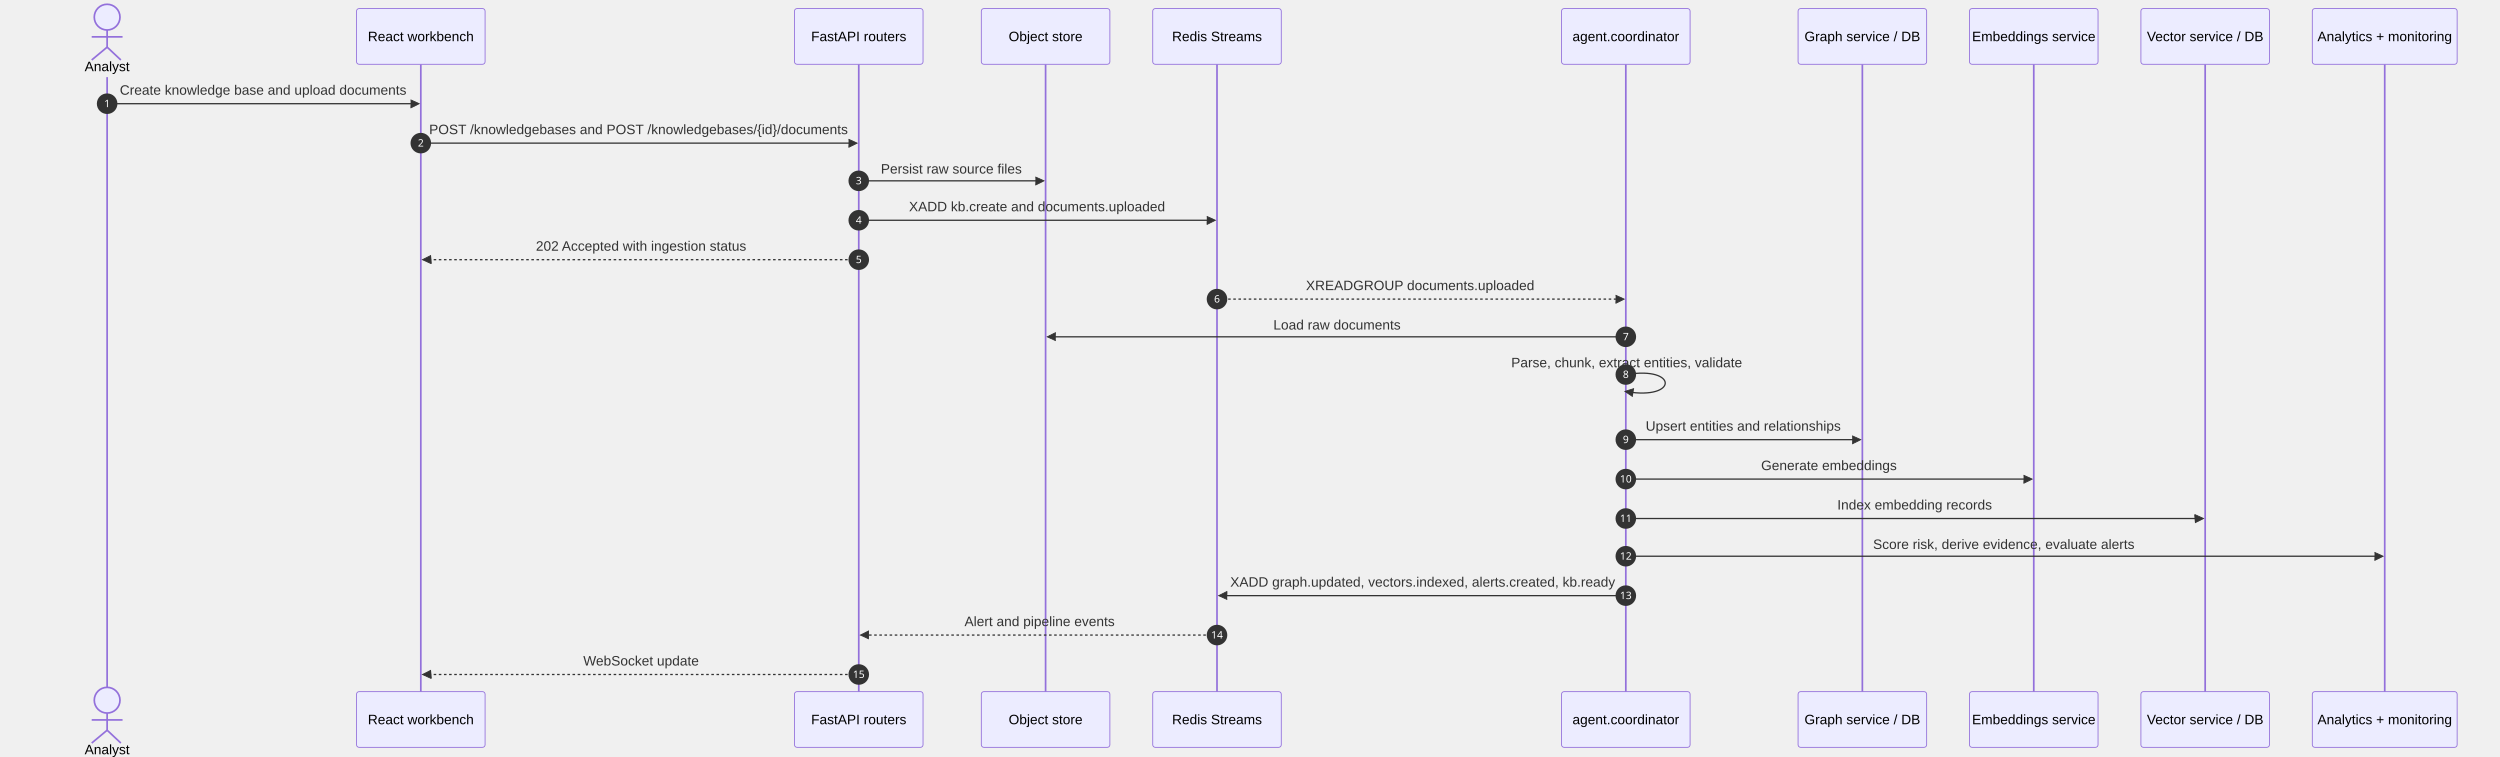
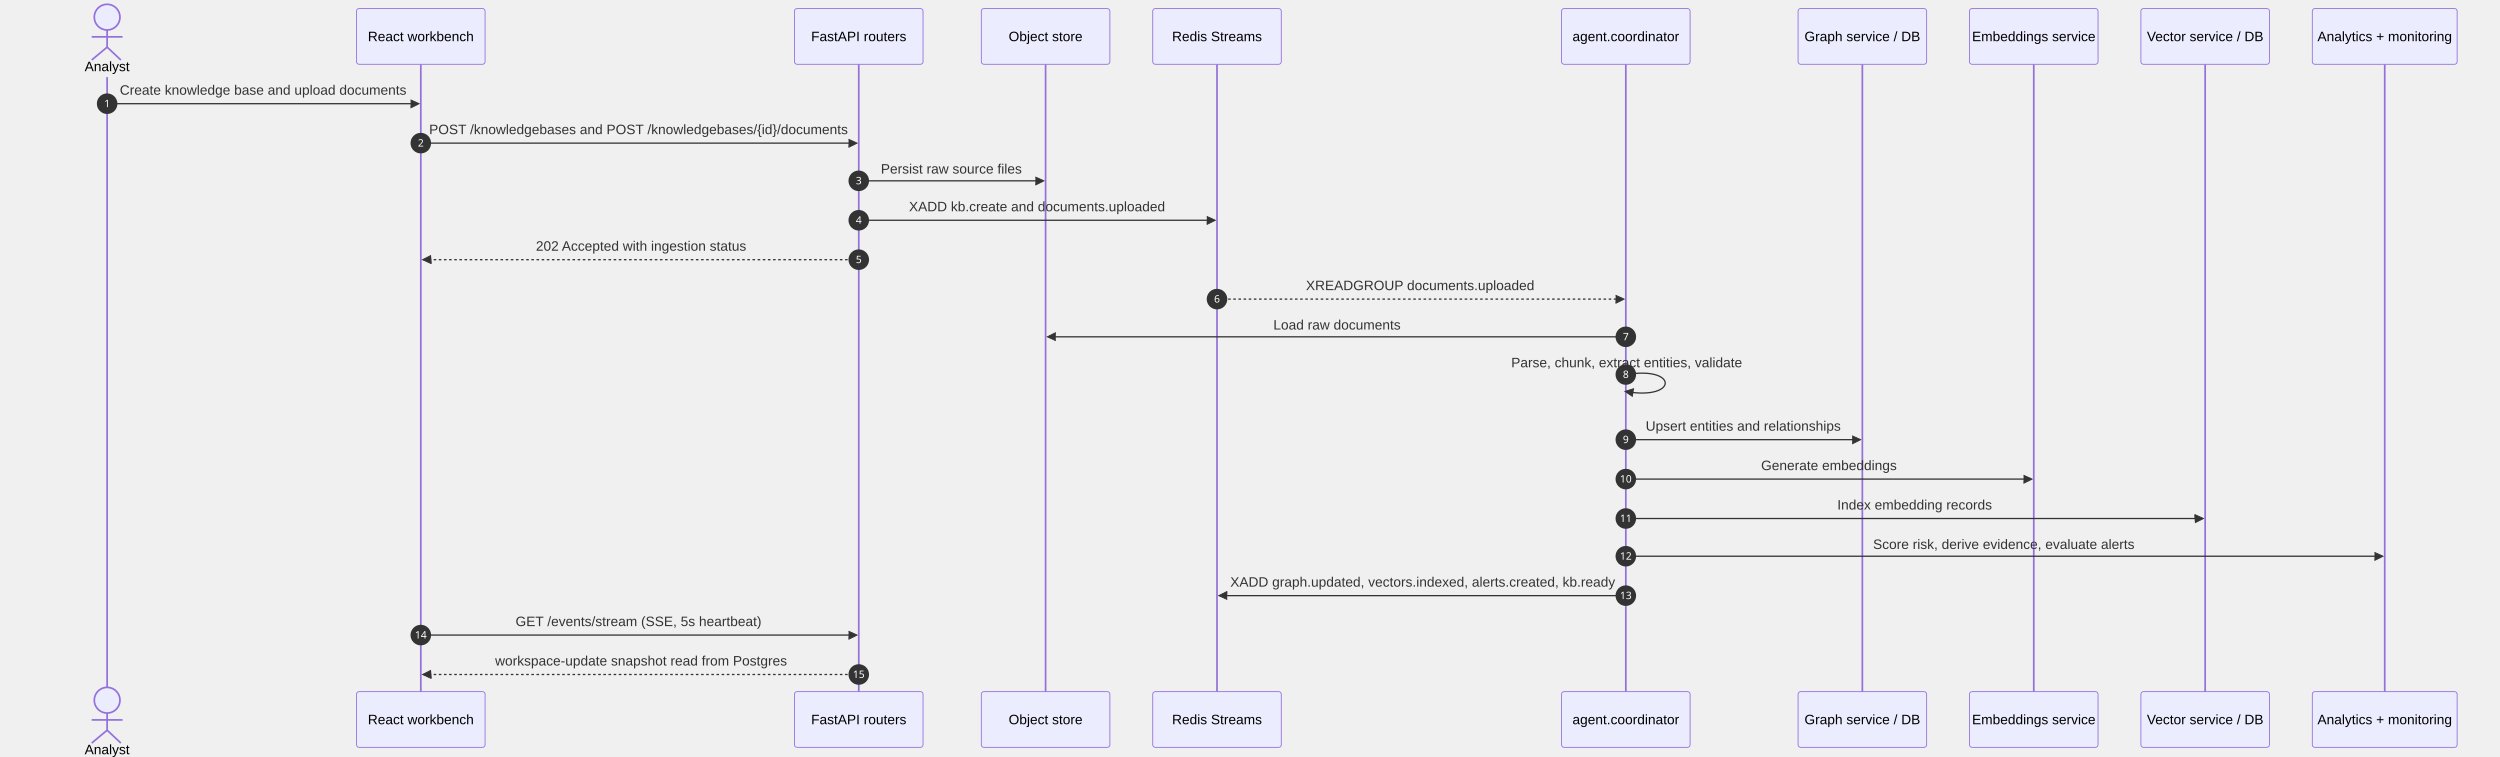
<svg xmlns="http://www.w3.org/2000/svg" id="my-svg" width="100%" style="max-width: 2917px; background-color: white;" viewBox="-50 -10 2917 883" role="graphics-document document" aria-roledescription="sequence">
  <g>
    <rect x="2648" y="797" fill="#eaeaea" stroke="#666" width="169" height="65" name="Analytics" rx="3" ry="3" class="actor actor-bottom" />
    <text x="2732.5" y="829.5" dominant-baseline="central" alignment-baseline="central" class="actor actor-box" style="text-anchor: middle; font-size: 16px; font-weight: 400;">
      <tspan x="2732.5" dy="0">Analytics + monitoring</tspan>
    </text>
  </g>
  <g>
    <rect x="2448" y="797" fill="#eaeaea" stroke="#666" width="150" height="65" name="Vector" rx="3" ry="3" class="actor actor-bottom" />
    <text x="2523" y="829.5" dominant-baseline="central" alignment-baseline="central" class="actor actor-box" style="text-anchor: middle; font-size: 16px; font-weight: 400;">
      <tspan x="2523" dy="0">Vector service / DB</tspan>
    </text>
  </g>
  <g>
    <rect x="2248" y="797" fill="#eaeaea" stroke="#666" width="150" height="65" name="Embed" rx="3" ry="3" class="actor actor-bottom" />
    <text x="2323" y="829.5" dominant-baseline="central" alignment-baseline="central" class="actor actor-box" style="text-anchor: middle; font-size: 16px; font-weight: 400;">
      <tspan x="2323" dy="0">Embeddings service</tspan>
    </text>
  </g>
  <g>
    <rect x="2048" y="797" fill="#eaeaea" stroke="#666" width="150" height="65" name="Graph" rx="3" ry="3" class="actor actor-bottom" />
    <text x="2123" y="829.5" dominant-baseline="central" alignment-baseline="central" class="actor actor-box" style="text-anchor: middle; font-size: 16px; font-weight: 400;">
      <tspan x="2123" dy="0">Graph service / DB</tspan>
    </text>
  </g>
  <g>
    <rect x="1772" y="797" fill="#eaeaea" stroke="#666" width="150" height="65" name="Worker" rx="3" ry="3" class="actor actor-bottom" />
    <text x="1847" y="829.5" dominant-baseline="central" alignment-baseline="central" class="actor actor-box" style="text-anchor: middle; font-size: 16px; font-weight: 400;">
      <tspan x="1847" dy="0">agent.coordinator</tspan>
    </text>
  </g>
  <g>
    <rect x="1295" y="797" fill="#eaeaea" stroke="#666" width="150" height="65" name="Redis" rx="3" ry="3" class="actor actor-bottom" />
    <text x="1370" y="829.5" dominant-baseline="central" alignment-baseline="central" class="actor actor-box" style="text-anchor: middle; font-size: 16px; font-weight: 400;">
      <tspan x="1370" dy="0">Redis Streams</tspan>
    </text>
  </g>
  <g>
    <rect x="1095" y="797" fill="#eaeaea" stroke="#666" width="150" height="65" name="OBJ" rx="3" ry="3" class="actor actor-bottom" />
    <text x="1170" y="829.5" dominant-baseline="central" alignment-baseline="central" class="actor actor-box" style="text-anchor: middle; font-size: 16px; font-weight: 400;">
      <tspan x="1170" dy="0">Object store</tspan>
    </text>
  </g>
  <g>
    <rect x="877" y="797" fill="#eaeaea" stroke="#666" width="150" height="65" name="API" rx="3" ry="3" class="actor actor-bottom" />
    <text x="952" y="829.5" dominant-baseline="central" alignment-baseline="central" class="actor actor-box" style="text-anchor: middle; font-size: 16px; font-weight: 400;">
      <tspan x="952" dy="0">FastAPI routers</tspan>
    </text>
  </g>
  <g>
    <rect x="366" y="797" fill="#eaeaea" stroke="#666" width="150" height="65" name="UI" rx="3" ry="3" class="actor actor-bottom" />
    <text x="441" y="829.5" dominant-baseline="central" alignment-baseline="central" class="actor actor-box" style="text-anchor: middle; font-size: 16px; font-weight: 400;">
      <tspan x="441" dy="0">React workbench</tspan>
    </text>
  </g>
  <g />
  <g>
    <line id="actor9" x1="2732.5" y1="65" x2="2732.5" y2="797" class="actor-line 200" stroke-width="0.5px" stroke="#999" name="Analytics" data-et="life-line" data-id="Analytics" />
    <g id="root-9" data-et="participant" data-type="participant" data-id="Analytics">
      <rect x="2648" y="0" fill="#eaeaea" stroke="#666" width="169" height="65" name="Analytics" rx="3" ry="3" class="actor actor-top" />
      <text x="2732.5" y="32.5" dominant-baseline="central" alignment-baseline="central" class="actor actor-box" style="text-anchor: middle; font-size: 16px; font-weight: 400;">
        <tspan x="2732.5" dy="0">Analytics + monitoring</tspan>
      </text>
    </g>
  </g>
  <g>
    <line id="actor8" x1="2523" y1="65" x2="2523" y2="797" class="actor-line 200" stroke-width="0.5px" stroke="#999" name="Vector" data-et="life-line" data-id="Vector" />
    <g id="root-8" data-et="participant" data-type="participant" data-id="Vector">
      <rect x="2448" y="0" fill="#eaeaea" stroke="#666" width="150" height="65" name="Vector" rx="3" ry="3" class="actor actor-top" />
      <text x="2523" y="32.5" dominant-baseline="central" alignment-baseline="central" class="actor actor-box" style="text-anchor: middle; font-size: 16px; font-weight: 400;">
        <tspan x="2523" dy="0">Vector service / DB</tspan>
      </text>
    </g>
  </g>
  <g>
    <line id="actor7" x1="2323" y1="65" x2="2323" y2="797" class="actor-line 200" stroke-width="0.5px" stroke="#999" name="Embed" data-et="life-line" data-id="Embed" />
    <g id="root-7" data-et="participant" data-type="participant" data-id="Embed">
      <rect x="2248" y="0" fill="#eaeaea" stroke="#666" width="150" height="65" name="Embed" rx="3" ry="3" class="actor actor-top" />
      <text x="2323" y="32.5" dominant-baseline="central" alignment-baseline="central" class="actor actor-box" style="text-anchor: middle; font-size: 16px; font-weight: 400;">
        <tspan x="2323" dy="0">Embeddings service</tspan>
      </text>
    </g>
  </g>
  <g>
    <line id="actor6" x1="2123" y1="65" x2="2123" y2="797" class="actor-line 200" stroke-width="0.5px" stroke="#999" name="Graph" data-et="life-line" data-id="Graph" />
    <g id="root-6" data-et="participant" data-type="participant" data-id="Graph">
      <rect x="2048" y="0" fill="#eaeaea" stroke="#666" width="150" height="65" name="Graph" rx="3" ry="3" class="actor actor-top" />
      <text x="2123" y="32.5" dominant-baseline="central" alignment-baseline="central" class="actor actor-box" style="text-anchor: middle; font-size: 16px; font-weight: 400;">
        <tspan x="2123" dy="0">Graph service / DB</tspan>
      </text>
    </g>
  </g>
  <g>
    <line id="actor5" x1="1847" y1="65" x2="1847" y2="797" class="actor-line 200" stroke-width="0.5px" stroke="#999" name="Worker" data-et="life-line" data-id="Worker" />
    <g id="root-5" data-et="participant" data-type="participant" data-id="Worker">
      <rect x="1772" y="0" fill="#eaeaea" stroke="#666" width="150" height="65" name="Worker" rx="3" ry="3" class="actor actor-top" />
      <text x="1847" y="32.5" dominant-baseline="central" alignment-baseline="central" class="actor actor-box" style="text-anchor: middle; font-size: 16px; font-weight: 400;">
        <tspan x="1847" dy="0">agent.coordinator</tspan>
      </text>
    </g>
  </g>
  <g>
    <line id="actor4" x1="1370" y1="65" x2="1370" y2="797" class="actor-line 200" stroke-width="0.5px" stroke="#999" name="Redis" data-et="life-line" data-id="Redis" />
    <g id="root-4" data-et="participant" data-type="participant" data-id="Redis">
      <rect x="1295" y="0" fill="#eaeaea" stroke="#666" width="150" height="65" name="Redis" rx="3" ry="3" class="actor actor-top" />
      <text x="1370" y="32.5" dominant-baseline="central" alignment-baseline="central" class="actor actor-box" style="text-anchor: middle; font-size: 16px; font-weight: 400;">
        <tspan x="1370" dy="0">Redis Streams</tspan>
      </text>
    </g>
  </g>
  <g>
    <line id="actor3" x1="1170" y1="65" x2="1170" y2="797" class="actor-line 200" stroke-width="0.5px" stroke="#999" name="OBJ" data-et="life-line" data-id="OBJ" />
    <g id="root-3" data-et="participant" data-type="participant" data-id="OBJ">
      <rect x="1095" y="0" fill="#eaeaea" stroke="#666" width="150" height="65" name="OBJ" rx="3" ry="3" class="actor actor-top" />
      <text x="1170" y="32.5" dominant-baseline="central" alignment-baseline="central" class="actor actor-box" style="text-anchor: middle; font-size: 16px; font-weight: 400;">
        <tspan x="1170" dy="0">Object store</tspan>
      </text>
    </g>
  </g>
  <g>
    <line id="actor2" x1="952" y1="65" x2="952" y2="797" class="actor-line 200" stroke-width="0.5px" stroke="#999" name="API" data-et="life-line" data-id="API" />
    <g id="root-2" data-et="participant" data-type="participant" data-id="API">
      <rect x="877" y="0" fill="#eaeaea" stroke="#666" width="150" height="65" name="API" rx="3" ry="3" class="actor actor-top" />
      <text x="952" y="32.5" dominant-baseline="central" alignment-baseline="central" class="actor actor-box" style="text-anchor: middle; font-size: 16px; font-weight: 400;">
        <tspan x="952" dy="0">FastAPI routers</tspan>
      </text>
    </g>
  </g>
  <g>
    <line id="actor1" x1="441" y1="65" x2="441" y2="797" class="actor-line 200" stroke-width="0.5px" stroke="#999" name="UI" data-et="life-line" data-id="UI" />
    <g id="root-1" data-et="participant" data-type="participant" data-id="UI">
      <rect x="366" y="0" fill="#eaeaea" stroke="#666" width="150" height="65" name="UI" rx="3" ry="3" class="actor actor-top" />
      <text x="441" y="32.5" dominant-baseline="central" alignment-baseline="central" class="actor actor-box" style="text-anchor: middle; font-size: 16px; font-weight: 400;">
        <tspan x="441" dy="0">React workbench</tspan>
      </text>
    </g>
  </g>
  <g>
    <line id="actor0" x1="75" y1="80" x2="75" y2="797" class="actor-line 200" stroke-width="0.5px" stroke="#999" name="Analyst" data-et="life-line" data-id="Analyst" />
  </g>
  <style>#my-svg{font-family:"trebuchet ms",verdana,arial,sans-serif;font-size:16px;fill:#333;}@keyframes edge-animation-frame{from{stroke-dashoffset:0;}}@keyframes dash{to{stroke-dashoffset:0;}}#my-svg .edge-animation-slow{stroke-dasharray:9,5!important;stroke-dashoffset:900;animation:dash 50s linear infinite;stroke-linecap:round;}#my-svg .edge-animation-fast{stroke-dasharray:9,5!important;stroke-dashoffset:900;animation:dash 20s linear infinite;stroke-linecap:round;}#my-svg .error-icon{fill:#552222;}#my-svg .error-text{fill:#552222;stroke:#552222;}#my-svg .edge-thickness-normal{stroke-width:1px;}#my-svg .edge-thickness-thick{stroke-width:3.5px;}#my-svg .edge-pattern-solid{stroke-dasharray:0;}#my-svg .edge-thickness-invisible{stroke-width:0;fill:none;}#my-svg .edge-pattern-dashed{stroke-dasharray:3;}#my-svg .edge-pattern-dotted{stroke-dasharray:2;}#my-svg .marker{fill:#333333;stroke:#333333;}#my-svg .marker.cross{stroke:#333333;}#my-svg svg{font-family:"trebuchet ms",verdana,arial,sans-serif;font-size:16px;}#my-svg p{margin:0;}#my-svg .actor{stroke:#9370DB;fill:#ECECFF;stroke-width:1;}#my-svg rect.actor.outer-path[data-look="neo"]{filter:drop-shadow(1px 2px 2px rgba(185, 185, 185, 1));}#my-svg rect.note[data-look="neo"]{stroke:#aaaa33;fill:#fff5ad;filter:drop-shadow(1px 2px 2px rgba(185, 185, 185, 1));}#my-svg text.actor&gt;tspan{fill:black;stroke:none;}#my-svg .actor-line{stroke:#9370DB;}#my-svg .innerArc{stroke-width:1.5;stroke-dasharray:none;}#my-svg .messageLine0{stroke-width:1.5;stroke-dasharray:none;stroke:#333;}#my-svg .messageLine1{stroke-width:1.5;stroke-dasharray:2,2;stroke:#333;}#my-svg [id$="-arrowhead"] path{fill:#333;stroke:#333;}#my-svg .sequenceNumber{fill:white;}#my-svg [id$="-sequencenumber"]{fill:#333;}#my-svg [id$="-crosshead"] path{fill:#333;stroke:#333;}#my-svg .messageText{fill:#333;stroke:none;}#my-svg .labelBox{stroke:#9370DB;fill:#ECECFF;filter:none;}#my-svg .labelText,#my-svg .labelText&gt;tspan{fill:black;stroke:none;}#my-svg .loopText,#my-svg .loopText&gt;tspan{fill:black;stroke:none;}#my-svg .sectionTitle,#my-svg .sectionTitle&gt;tspan{fill:black;stroke:none;}#my-svg .loopLine{stroke-width:2px;stroke-dasharray:2,2;stroke:#9370DB;fill:#9370DB;}#my-svg .note{stroke:#aaaa33;fill:#fff5ad;}#my-svg .noteText,#my-svg .noteText&gt;tspan{fill:black;stroke:none;font-weight:normal;}#my-svg .activation0{fill:#f4f4f4;stroke:#666;}#my-svg .activation1{fill:#f4f4f4;stroke:#666;}#my-svg .activation2{fill:#f4f4f4;stroke:#666;}#my-svg .actorPopupMenu{position:absolute;}#my-svg .actorPopupMenuPanel{position:absolute;fill:#ECECFF;box-shadow:0px 8px 16px 0px rgba(0,0,0,0.2);filter:drop-shadow(3px 5px 2px rgb(0 0 0 / 0.4));}#my-svg .actor-man circle,#my-svg line{fill:#ECECFF;stroke-width:2px;}#my-svg g rect.rect{filter:drop-shadow(1px 2px 2px rgba(185, 185, 185, 1));stroke:#9370DB;}#my-svg .node .neo-node{stroke:#9370DB;}#my-svg [data-look="neo"].node rect,#my-svg [data-look="neo"].cluster rect,#my-svg [data-look="neo"].node polygon{stroke:#9370DB;filter:drop-shadow(1px 2px 2px rgba(185, 185, 185, 1));}#my-svg [data-look="neo"].swimlane.cluster rect{filter:none;}#my-svg [data-look="neo"].node path{stroke:#9370DB;stroke-width:1px;}#my-svg [data-look="neo"].node .outer-path{filter:drop-shadow(1px 2px 2px rgba(185, 185, 185, 1));}#my-svg [data-look="neo"].node .neo-line path{stroke:#9370DB;filter:none;}#my-svg [data-look="neo"].node circle{stroke:#9370DB;filter:drop-shadow(1px 2px 2px rgba(185, 185, 185, 1));}#my-svg [data-look="neo"].node circle .state-start{fill:#000000;}#my-svg [data-look="neo"].icon-shape .icon{fill:#9370DB;filter:drop-shadow(1px 2px 2px rgba(185, 185, 185, 1));}#my-svg [data-look="neo"].icon-shape .icon-neo path{stroke:#9370DB;filter:drop-shadow(1px 2px 2px rgba(185, 185, 185, 1));}#my-svg :root{--mermaid-font-family:"trebuchet ms",verdana,arial,sans-serif;}</style>
  <g />
  <defs>
    <symbol id="my-svg-computer" width="24" height="24">
      <path transform="scale(.5)" d="M2 2v13h20v-13h-20zm18 11h-16v-9h16v9zm-10.228 6l.466-1h3.524l.467 1h-4.457zm14.228 3h-24l2-6h2.104l-1.33 4h18.45l-1.297-4h2.073l2 6zm-5-10h-14v-7h14v7z" />
    </symbol>
  </defs>
  <defs>
    <symbol id="my-svg-database" fill-rule="evenodd" clip-rule="evenodd">
      <path transform="scale(.5)" d="M12.258.001l.256.004.255.005.253.008.251.01.249.012.247.015.246.016.242.019.241.02.239.023.236.024.233.027.231.028.229.031.225.032.223.034.22.036.217.038.214.04.211.041.208.043.205.045.201.046.198.048.194.05.191.051.187.053.183.054.18.056.175.057.172.059.168.06.163.061.16.063.155.064.15.066.074.033.073.033.071.034.07.034.069.035.068.035.067.035.066.035.064.036.064.036.062.036.06.036.06.037.058.037.058.037.055.038.055.038.053.038.052.038.051.039.05.039.048.039.047.039.045.04.044.04.043.04.041.04.04.041.039.041.037.041.036.041.034.041.033.042.032.042.03.042.029.042.027.042.026.043.024.043.023.043.021.043.02.043.018.044.017.043.015.044.013.044.012.044.011.045.009.044.007.045.006.045.004.045.002.045.001.045v17l-.001.045-.002.045-.004.045-.006.045-.007.045-.009.044-.011.045-.012.044-.013.044-.015.044-.017.043-.018.044-.02.043-.021.043-.023.043-.024.043-.026.043-.027.042-.029.042-.03.042-.032.042-.033.042-.034.041-.036.041-.037.041-.039.041-.04.041-.041.04-.043.04-.044.04-.045.04-.047.039-.048.039-.05.039-.051.039-.052.038-.053.038-.055.038-.055.038-.058.037-.058.037-.06.037-.06.036-.062.036-.064.036-.064.036-.066.035-.067.035-.068.035-.069.035-.07.034-.071.034-.073.033-.074.033-.15.066-.155.064-.16.063-.163.061-.168.06-.172.059-.175.057-.18.056-.183.054-.187.053-.191.051-.194.05-.198.048-.201.046-.205.045-.208.043-.211.041-.214.04-.217.038-.22.036-.223.034-.225.032-.229.031-.231.028-.233.027-.236.024-.239.023-.241.02-.242.019-.246.016-.247.015-.249.012-.251.01-.253.008-.255.005-.256.004-.258.001-.258-.001-.256-.004-.255-.005-.253-.008-.251-.01-.249-.012-.247-.015-.245-.016-.243-.019-.241-.02-.238-.023-.236-.024-.234-.027-.231-.028-.228-.031-.226-.032-.223-.034-.22-.036-.217-.038-.214-.04-.211-.041-.208-.043-.204-.045-.201-.046-.198-.048-.195-.05-.19-.051-.187-.053-.184-.054-.179-.056-.176-.057-.172-.059-.167-.06-.164-.061-.159-.063-.155-.064-.151-.066-.074-.033-.072-.033-.072-.034-.07-.034-.069-.035-.068-.035-.067-.035-.066-.035-.064-.036-.063-.036-.062-.036-.061-.036-.06-.037-.058-.037-.057-.037-.056-.038-.055-.038-.053-.038-.052-.038-.051-.039-.049-.039-.049-.039-.046-.039-.046-.04-.044-.04-.043-.04-.041-.04-.04-.041-.039-.041-.037-.041-.036-.041-.034-.041-.033-.042-.032-.042-.03-.042-.029-.042-.027-.042-.026-.043-.024-.043-.023-.043-.021-.043-.02-.043-.018-.044-.017-.043-.015-.044-.013-.044-.012-.044-.011-.045-.009-.044-.007-.045-.006-.045-.004-.045-.002-.045-.001-.045v-17l.001-.045.002-.045.004-.045.006-.045.007-.045.009-.044.011-.045.012-.044.013-.044.015-.044.017-.043.018-.044.02-.043.021-.043.023-.043.024-.043.026-.043.027-.042.029-.042.03-.042.032-.042.033-.042.034-.041.036-.041.037-.041.039-.041.04-.041.041-.04.043-.04.044-.04.046-.04.046-.039.049-.039.049-.039.051-.039.052-.038.053-.038.055-.038.056-.038.057-.037.058-.037.06-.037.061-.036.062-.036.063-.036.064-.036.066-.035.067-.035.068-.035.069-.035.07-.034.072-.034.072-.033.074-.033.151-.066.155-.064.159-.063.164-.061.167-.06.172-.059.176-.057.179-.056.184-.054.187-.053.19-.051.195-.05.198-.048.201-.046.204-.045.208-.043.211-.041.214-.04.217-.038.22-.036.223-.034.226-.032.228-.031.231-.028.234-.027.236-.024.238-.023.241-.02.243-.019.245-.016.247-.015.249-.012.251-.01.253-.008.255-.005.256-.004.258-.001.258.001zm-9.258 20.499v.01l.001.021.003.021.004.022.005.021.006.022.007.022.009.023.01.022.011.023.012.023.013.023.015.023.016.024.017.023.018.024.019.024.021.024.022.025.023.024.024.025.052.049.056.05.061.051.066.051.07.051.075.051.079.052.084.052.088.052.092.052.097.052.102.051.105.052.11.052.114.051.119.051.123.051.127.05.131.05.135.05.139.048.144.049.147.047.152.047.155.047.16.045.163.045.167.043.171.043.176.041.178.041.183.039.187.039.19.037.194.035.197.035.202.033.204.031.209.03.212.029.216.027.219.025.222.024.226.021.23.02.233.018.236.016.24.015.243.012.246.01.249.008.253.005.256.004.259.001.26-.001.257-.004.254-.005.25-.008.247-.011.244-.012.241-.014.237-.016.233-.018.231-.021.226-.021.224-.024.22-.026.216-.027.212-.028.21-.031.205-.031.202-.034.198-.034.194-.036.191-.037.187-.039.183-.04.179-.04.175-.042.172-.043.168-.044.163-.045.16-.046.155-.046.152-.047.148-.048.143-.049.139-.049.136-.05.131-.05.126-.05.123-.051.118-.052.114-.051.11-.052.106-.052.101-.052.096-.052.092-.052.088-.053.083-.051.079-.052.074-.052.07-.051.065-.051.06-.051.056-.05.051-.05.023-.024.023-.025.021-.024.02-.024.019-.024.018-.024.017-.024.015-.023.014-.024.013-.023.012-.023.01-.023.01-.022.008-.022.006-.022.006-.022.004-.022.004-.021.001-.021.001-.021v-4.127l-.077.055-.08.053-.083.054-.085.053-.087.052-.09.052-.093.051-.095.05-.097.05-.1.049-.102.049-.105.048-.106.047-.109.047-.111.046-.114.045-.115.045-.118.044-.12.043-.122.042-.124.042-.126.041-.128.04-.13.04-.132.038-.134.038-.135.037-.138.037-.139.035-.142.035-.143.034-.144.033-.147.032-.148.031-.15.03-.151.03-.153.029-.154.027-.156.027-.158.026-.159.025-.161.024-.162.023-.163.022-.165.021-.166.02-.167.019-.169.018-.169.017-.171.016-.173.015-.173.014-.175.013-.175.012-.177.011-.178.01-.179.008-.179.008-.181.006-.182.005-.182.004-.184.003-.184.002h-.37l-.184-.002-.184-.003-.182-.004-.182-.005-.181-.006-.179-.008-.179-.008-.178-.01-.176-.011-.176-.012-.175-.013-.173-.014-.172-.015-.171-.016-.17-.017-.169-.018-.167-.019-.166-.02-.165-.021-.163-.022-.162-.023-.161-.024-.159-.025-.157-.026-.156-.027-.155-.027-.153-.029-.151-.03-.15-.03-.148-.031-.146-.032-.145-.033-.143-.034-.141-.035-.14-.035-.137-.037-.136-.037-.134-.038-.132-.038-.13-.04-.128-.04-.126-.041-.124-.042-.122-.042-.12-.044-.117-.043-.116-.045-.113-.045-.112-.046-.109-.047-.106-.047-.105-.048-.102-.049-.1-.049-.097-.05-.095-.05-.093-.052-.09-.051-.087-.052-.085-.053-.083-.054-.08-.054-.077-.054v4.127zm0-5.654v.011l.001.021.003.021.004.021.005.022.006.022.007.022.009.022.01.022.011.023.012.023.013.023.015.024.016.023.017.024.018.024.019.024.021.024.022.024.023.025.024.024.052.05.056.05.061.05.066.051.07.051.075.052.079.051.084.052.088.052.092.052.097.052.102.052.105.052.11.051.114.051.119.052.123.05.127.051.131.05.135.049.139.049.144.048.147.048.152.047.155.046.16.045.163.045.167.044.171.042.176.042.178.04.183.04.187.038.19.037.194.036.197.034.202.033.204.032.209.03.212.028.216.027.219.025.222.024.226.022.23.02.233.018.236.016.24.014.243.012.246.01.249.008.253.006.256.003.259.001.26-.001.257-.003.254-.006.25-.008.247-.01.244-.012.241-.015.237-.016.233-.018.231-.02.226-.022.224-.024.22-.025.216-.027.212-.029.21-.03.205-.032.202-.033.198-.035.194-.036.191-.037.187-.039.183-.039.179-.041.175-.042.172-.043.168-.044.163-.045.16-.045.155-.047.152-.047.148-.048.143-.048.139-.05.136-.049.131-.05.126-.051.123-.051.118-.051.114-.052.11-.052.106-.052.101-.052.096-.052.092-.052.088-.052.083-.052.079-.052.074-.051.07-.052.065-.051.06-.05.056-.051.051-.049.023-.025.023-.024.021-.025.02-.024.019-.024.018-.024.017-.024.015-.023.014-.023.013-.024.012-.022.01-.023.01-.023.008-.022.006-.022.006-.022.004-.021.004-.022.001-.021.001-.021v-4.139l-.077.054-.08.054-.083.054-.085.052-.087.053-.09.051-.093.051-.095.051-.097.05-.1.049-.102.049-.105.048-.106.047-.109.047-.111.046-.114.045-.115.044-.118.044-.12.044-.122.042-.124.042-.126.041-.128.04-.13.039-.132.039-.134.038-.135.037-.138.036-.139.036-.142.035-.143.033-.144.033-.147.033-.148.031-.15.03-.151.03-.153.028-.154.028-.156.027-.158.026-.159.025-.161.024-.162.023-.163.022-.165.021-.166.02-.167.019-.169.018-.169.017-.171.016-.173.015-.173.014-.175.013-.175.012-.177.011-.178.009-.179.009-.179.007-.181.007-.182.005-.182.004-.184.003-.184.002h-.37l-.184-.002-.184-.003-.182-.004-.182-.005-.181-.007-.179-.007-.179-.009-.178-.009-.176-.011-.176-.012-.175-.013-.173-.014-.172-.015-.171-.016-.17-.017-.169-.018-.167-.019-.166-.02-.165-.021-.163-.022-.162-.023-.161-.024-.159-.025-.157-.026-.156-.027-.155-.028-.153-.028-.151-.03-.15-.03-.148-.031-.146-.033-.145-.033-.143-.033-.141-.035-.14-.036-.137-.036-.136-.037-.134-.038-.132-.039-.13-.039-.128-.04-.126-.041-.124-.042-.122-.043-.12-.043-.117-.044-.116-.044-.113-.046-.112-.046-.109-.046-.106-.047-.105-.048-.102-.049-.1-.049-.097-.05-.095-.051-.093-.051-.09-.051-.087-.053-.085-.052-.083-.054-.08-.054-.077-.054v4.139zm0-5.666v.011l.001.02.003.022.004.021.005.022.006.021.007.022.009.023.01.022.011.023.012.023.013.023.015.023.016.024.017.024.018.023.019.024.021.025.022.024.023.024.024.025.052.05.056.05.061.05.066.051.07.051.075.052.079.051.084.052.088.052.092.052.097.052.102.052.105.051.11.052.114.051.119.051.123.051.127.05.131.05.135.05.139.049.144.048.147.048.152.047.155.046.16.045.163.045.167.043.171.043.176.042.178.04.183.04.187.038.19.037.194.036.197.034.202.033.204.032.209.03.212.028.216.027.219.025.222.024.226.021.23.02.233.018.236.017.24.014.243.012.246.01.249.008.253.006.256.003.259.001.26-.001.257-.003.254-.006.25-.008.247-.01.244-.013.241-.014.237-.016.233-.018.231-.02.226-.022.224-.024.22-.025.216-.027.212-.029.21-.03.205-.032.202-.033.198-.035.194-.036.191-.037.187-.039.183-.039.179-.041.175-.042.172-.043.168-.044.163-.045.16-.045.155-.047.152-.047.148-.048.143-.049.139-.049.136-.049.131-.051.126-.05.123-.051.118-.052.114-.051.11-.052.106-.052.101-.052.096-.052.092-.052.088-.052.083-.052.079-.052.074-.052.07-.051.065-.051.06-.051.056-.05.051-.049.023-.025.023-.025.021-.024.02-.024.019-.024.018-.024.017-.024.015-.023.014-.024.013-.023.012-.023.01-.022.01-.023.008-.022.006-.022.006-.022.004-.022.004-.021.001-.021.001-.021v-4.153l-.077.054-.08.054-.083.053-.085.053-.087.053-.09.051-.093.051-.095.051-.097.05-.1.049-.102.048-.105.048-.106.048-.109.046-.111.046-.114.046-.115.044-.118.044-.12.043-.122.043-.124.042-.126.041-.128.04-.13.039-.132.039-.134.038-.135.037-.138.036-.139.036-.142.034-.143.034-.144.033-.147.032-.148.032-.15.03-.151.03-.153.028-.154.028-.156.027-.158.026-.159.024-.161.024-.162.023-.163.023-.165.021-.166.02-.167.019-.169.018-.169.017-.171.016-.173.015-.173.014-.175.013-.175.012-.177.01-.178.01-.179.009-.179.007-.181.006-.182.006-.182.004-.184.003-.184.001-.185.001-.185-.001-.184-.001-.184-.003-.182-.004-.182-.006-.181-.006-.179-.007-.179-.009-.178-.01-.176-.01-.176-.012-.175-.013-.173-.014-.172-.015-.171-.016-.17-.017-.169-.018-.167-.019-.166-.02-.165-.021-.163-.023-.162-.023-.161-.024-.159-.024-.157-.026-.156-.027-.155-.028-.153-.028-.151-.03-.15-.03-.148-.032-.146-.032-.145-.033-.143-.034-.141-.034-.14-.036-.137-.036-.136-.037-.134-.038-.132-.039-.13-.039-.128-.041-.126-.041-.124-.041-.122-.043-.12-.043-.117-.044-.116-.044-.113-.046-.112-.046-.109-.046-.106-.048-.105-.048-.102-.048-.1-.05-.097-.049-.095-.051-.093-.051-.09-.052-.087-.052-.085-.053-.083-.053-.08-.054-.077-.054v4.153zm8.74-8.179l-.257.004-.254.005-.25.008-.247.011-.244.012-.241.014-.237.016-.233.018-.231.021-.226.022-.224.023-.22.026-.216.027-.212.028-.21.031-.205.032-.202.033-.198.034-.194.036-.191.038-.187.038-.183.04-.179.041-.175.042-.172.043-.168.043-.163.045-.16.046-.155.046-.152.048-.148.048-.143.048-.139.049-.136.05-.131.05-.126.051-.123.051-.118.051-.114.052-.11.052-.106.052-.101.052-.096.052-.092.052-.088.052-.083.052-.079.052-.074.051-.07.052-.065.051-.06.05-.056.05-.051.05-.023.025-.023.024-.021.024-.02.025-.019.024-.018.024-.017.023-.015.024-.014.023-.013.023-.012.023-.01.023-.01.022-.008.022-.006.023-.006.021-.004.022-.004.021-.001.021-.001.021.001.021.001.021.004.021.004.022.006.021.006.023.008.022.01.022.01.023.012.023.013.023.014.023.015.024.017.023.018.024.019.024.02.025.021.024.023.024.023.025.051.05.056.05.06.05.065.051.07.052.074.051.079.052.083.052.088.052.092.052.096.052.101.052.106.052.11.052.114.052.118.051.123.051.126.051.131.05.136.05.139.049.143.048.148.048.152.048.155.046.16.046.163.045.168.043.172.043.175.042.179.041.183.04.187.038.191.038.194.036.198.034.202.033.205.032.21.031.212.028.216.027.22.026.224.023.226.022.231.021.233.018.237.016.241.014.244.012.247.011.25.008.254.005.257.004.26.001.26-.001.257-.004.254-.005.25-.008.247-.011.244-.012.241-.014.237-.016.233-.018.231-.021.226-.022.224-.023.22-.026.216-.027.212-.028.21-.031.205-.032.202-.033.198-.034.194-.036.191-.038.187-.038.183-.04.179-.041.175-.042.172-.043.168-.043.163-.045.16-.046.155-.046.152-.048.148-.048.143-.048.139-.049.136-.05.131-.05.126-.051.123-.051.118-.051.114-.052.11-.052.106-.052.101-.052.096-.052.092-.052.088-.052.083-.052.079-.052.074-.051.07-.052.065-.051.06-.05.056-.05.051-.05.023-.025.023-.024.021-.024.02-.025.019-.024.018-.024.017-.023.015-.024.014-.023.013-.023.012-.023.01-.023.01-.022.008-.022.006-.023.006-.021.004-.022.004-.021.001-.021.001-.021-.001-.021-.001-.021-.004-.021-.004-.022-.006-.021-.006-.023-.008-.022-.01-.022-.01-.023-.012-.023-.013-.023-.014-.023-.015-.024-.017-.023-.018-.024-.019-.024-.02-.025-.021-.024-.023-.024-.023-.025-.051-.05-.056-.05-.06-.05-.065-.051-.07-.052-.074-.051-.079-.052-.083-.052-.088-.052-.092-.052-.096-.052-.101-.052-.106-.052-.11-.052-.114-.052-.118-.051-.123-.051-.126-.051-.131-.05-.136-.05-.139-.049-.143-.048-.148-.048-.152-.048-.155-.046-.16-.046-.163-.045-.168-.043-.172-.043-.175-.042-.179-.041-.183-.04-.187-.038-.191-.038-.194-.036-.198-.034-.202-.033-.205-.032-.21-.031-.212-.028-.216-.027-.22-.026-.224-.023-.226-.022-.231-.021-.233-.018-.237-.016-.241-.014-.244-.012-.247-.011-.25-.008-.254-.005-.257-.004-.26-.001-.26.001z" />
    </symbol>
  </defs>
  <defs>
    <symbol id="my-svg-clock" width="24" height="24">
      <path transform="scale(.5)" d="M12 2c5.514 0 10 4.486 10 10s-4.486 10-10 10-10-4.486-10-10 4.486-10 10-10zm0-2c-6.627 0-12 5.373-12 12s5.373 12 12 12 12-5.373 12-12-5.373-12-12-12zm5.848 12.459c.202.038.202.333.001.372-1.907.361-6.045 1.111-6.547 1.111-.719 0-1.301-.582-1.301-1.301 0-.512.77-5.447 1.125-7.445.034-.192.312-.181.343.014l.985 6.238 5.394 1.011z" />
    </symbol>
  </defs>
  <defs>
    <marker id="my-svg-arrowhead" refX="7.9" refY="5" markerUnits="userSpaceOnUse" markerWidth="12" markerHeight="12" orient="auto-start-reverse">
      <path d="M -1 0 L 10 5 L 0 10 z" />
    </marker>
  </defs>
  <defs>
    <marker id="my-svg-crosshead" markerWidth="15" markerHeight="8" orient="auto" refX="4" refY="4.5">
      <path fill="none" stroke="#000000" stroke-width="1pt" d="M 1,2 L 6,7 M 6,2 L 1,7" style="stroke-dasharray: 0, 0;" />
    </marker>
  </defs>
  <defs>
    <marker id="my-svg-filled-head" refX="15.5" refY="7" markerWidth="20" markerHeight="28" orient="auto">
      <path d="M 18,7 L9,13 L14,7 L9,1 Z" />
    </marker>
  </defs>
  <defs>
    <marker id="my-svg-sequencenumber" refX="15" refY="15" markerWidth="60" markerHeight="40" orient="auto">
      <circle cx="15" cy="15" r="6" />
    </marker>
  </defs>
  <defs>
    <marker id="my-svg-solidTopArrowHead" refX="7.9" refY="7.25" markerUnits="userSpaceOnUse" markerWidth="12" markerHeight="12" orient="auto-start-reverse">
      <path d="M 0 0 L 10 8 L 0 8 z" />
    </marker>
  </defs>
  <defs>
    <marker id="my-svg-solidBottomArrowHead" refX="7.9" refY="0.75" markerUnits="userSpaceOnUse" markerWidth="12" markerHeight="12" orient="auto-start-reverse">
      <path d="M 0 0 L 10 0 L 0 8 z" />
    </marker>
  </defs>
  <defs>
    <marker id="my-svg-stickTopArrowHead" refX="7.5" refY="7" markerUnits="userSpaceOnUse" markerWidth="12" markerHeight="12" orient="auto-start-reverse">
      <path d="M 0 0 L 7 7" stroke="black" stroke-width="1.5" fill="none" />
    </marker>
  </defs>
  <defs>
    <marker id="my-svg-stickBottomArrowHead" refX="7.5" refY="0" markerUnits="userSpaceOnUse" markerWidth="12" markerHeight="12" orient="auto-start-reverse">
      <path d="M 0 7 L 7 0" stroke="black" stroke-width="1.5" fill="none" />
    </marker>
  </defs>
  <g class="actor-man actor-top" name="Analyst" data-et="participant" data-type="actor" data-id="Analyst" style="stroke: rgb(147, 112, 219);">
    <line id="actor-man-torso0" x1="75" y1="25" x2="75" y2="45" />
    <line id="actor-man-arms0" x1="57" y1="33" x2="93" y2="33" />
    <line x1="57" y1="60" x2="75" y2="45" />
    <line x1="75" y1="45" x2="91" y2="60" />
    <circle cx="75" cy="10" r="15" width="150" height="65" />
    <text x="75" y="67.5" dominant-baseline="central" alignment-baseline="central" class="actor actor-man" style="text-anchor: middle; font-size: 16px; font-weight: 400;">
      <tspan x="75" dy="0">Analyst</tspan>
    </text>
  </g>
  <text x="257" y="80" text-anchor="middle" dominant-baseline="middle" alignment-baseline="middle" class="messageText" dy="1em" style="font-size: 16px; font-weight: 400;">Create knowledge base and upload documents</text>
  <line x1="82" y1="111" x2="437" y2="111" class="messageLine0" data-et="message" data-id="i1" data-from="Analyst" data-to="UI" stroke-width="2" stroke="none" marker-end="url(#my-svg-arrowhead)" style="fill: none;" />
  <line x1="75" y1="111" x2="75" y2="111" stroke-width="0" marker-start="url(#my-svg-sequencenumber)" />
  <text x="75" y="115" font-family="sans-serif" font-size="12px" text-anchor="middle" class="sequenceNumber">1</text>
  <text x="695" y="126" text-anchor="middle" dominant-baseline="middle" alignment-baseline="middle" class="messageText" dy="1em" style="font-size: 16px; font-weight: 400;">POST /knowledgebases and POST /knowledgebases/{id}/documents</text>
  <line x1="448" y1="157" x2="948" y2="157" class="messageLine0" data-et="message" data-id="i2" data-from="UI" data-to="API" stroke-width="2" stroke="none" marker-end="url(#my-svg-arrowhead)" style="fill: none;" />
  <line x1="441" y1="157" x2="441" y2="157" stroke-width="0" marker-start="url(#my-svg-sequencenumber)" />
  <text x="441" y="161" font-family="sans-serif" font-size="12px" text-anchor="middle" class="sequenceNumber">2</text>
  <text x="1060" y="172" text-anchor="middle" dominant-baseline="middle" alignment-baseline="middle" class="messageText" dy="1em" style="font-size: 16px; font-weight: 400;">Persist raw source files</text>
  <line x1="959" y1="201" x2="1166" y2="201" class="messageLine0" data-et="message" data-id="i3" data-from="API" data-to="OBJ" stroke-width="2" stroke="none" marker-end="url(#my-svg-arrowhead)" style="fill: none;" />
  <line x1="952" y1="201" x2="952" y2="201" stroke-width="0" marker-start="url(#my-svg-sequencenumber)" />
  <text x="952" y="205" font-family="sans-serif" font-size="12px" text-anchor="middle" class="sequenceNumber">3</text>
  <text x="1160" y="216" text-anchor="middle" dominant-baseline="middle" alignment-baseline="middle" class="messageText" dy="1em" style="font-size: 16px; font-weight: 400;">XADD kb.create and documents.uploaded</text>
  <line x1="959" y1="247" x2="1366" y2="247" class="messageLine0" data-et="message" data-id="i4" data-from="API" data-to="Redis" stroke-width="2" stroke="none" marker-end="url(#my-svg-arrowhead)" style="fill: none;" />
  <line x1="952" y1="247" x2="952" y2="247" stroke-width="0" marker-start="url(#my-svg-sequencenumber)" />
  <text x="952" y="251" font-family="sans-serif" font-size="12px" text-anchor="middle" class="sequenceNumber">4</text>
  <text x="698" y="262" text-anchor="middle" dominant-baseline="middle" alignment-baseline="middle" class="messageText" dy="1em" style="font-size: 16px; font-weight: 400;">202 Accepted with ingestion status</text>
  <line x1="957" y1="293" x2="445" y2="293" class="messageLine1" data-et="message" data-id="i5" data-from="API" data-to="UI" stroke-width="2" stroke="none" marker-end="url(#my-svg-arrowhead)" style="stroke-dasharray: 3, 3; fill: none;" />
  <line x1="952" y1="293" x2="952" y2="293" stroke-width="0" marker-start="url(#my-svg-sequencenumber)" />
  <text x="952" y="297" font-family="sans-serif" font-size="12px" text-anchor="middle" class="sequenceNumber">5</text>
  <text x="1607" y="308" text-anchor="middle" dominant-baseline="middle" alignment-baseline="middle" class="messageText" dy="1em" style="font-size: 16px; font-weight: 400;">XREADGROUP documents.uploaded</text>
  <line x1="1377" y1="339" x2="1843" y2="339" class="messageLine1" data-et="message" data-id="i6" data-from="Redis" data-to="Worker" stroke-width="2" stroke="none" marker-end="url(#my-svg-arrowhead)" style="stroke-dasharray: 3, 3; fill: none;" />
  <line x1="1370" y1="339" x2="1370" y2="339" stroke-width="0" marker-start="url(#my-svg-sequencenumber)" />
  <text x="1370" y="343" font-family="sans-serif" font-size="12px" text-anchor="middle" class="sequenceNumber">6</text>
  <text x="1510" y="354" text-anchor="middle" dominant-baseline="middle" alignment-baseline="middle" class="messageText" dy="1em" style="font-size: 16px; font-weight: 400;">Load raw documents</text>
  <line x1="1852" y1="383" x2="1174" y2="383" class="messageLine0" data-et="message" data-id="i7" data-from="Worker" data-to="OBJ" stroke-width="2" stroke="none" marker-end="url(#my-svg-arrowhead)" style="fill: none;" />
  <line x1="1847" y1="383" x2="1847" y2="383" stroke-width="0" marker-start="url(#my-svg-sequencenumber)" />
  <text x="1847" y="387" font-family="sans-serif" font-size="12px" text-anchor="middle" class="sequenceNumber">7</text>
  <text x="1848" y="398" text-anchor="middle" dominant-baseline="middle" alignment-baseline="middle" class="messageText" dy="1em" style="font-size: 16px; font-weight: 400;">Parse, chunk, extract entities, validate</text>
  <path d="M 1848,427 C 1908,417 1908,457 1848,447" class="messageLine0" data-et="message" data-id="i8" data-from="Worker" data-to="Worker" stroke-width="2" stroke="none" marker-end="url(#my-svg-arrowhead)" x1="1854" style="fill: none;" />
  <line x1="1847" y1="427" x2="1847" y2="427" stroke-width="0" marker-start="url(#my-svg-sequencenumber)" />
  <text x="1847" y="431" font-family="sans-serif" font-size="12px" text-anchor="middle" class="sequenceNumber">8</text>
  <text x="1984" y="472" text-anchor="middle" dominant-baseline="middle" alignment-baseline="middle" class="messageText" dy="1em" style="font-size: 16px; font-weight: 400;">Upsert entities and relationships</text>
  <line x1="1854" y1="503" x2="2119" y2="503" class="messageLine0" data-et="message" data-id="i9" data-from="Worker" data-to="Graph" stroke-width="2" stroke="none" marker-end="url(#my-svg-arrowhead)" style="fill: none;" />
  <line x1="1847" y1="503" x2="1847" y2="503" stroke-width="0" marker-start="url(#my-svg-sequencenumber)" />
  <text x="1847" y="507" font-family="sans-serif" font-size="12px" text-anchor="middle" class="sequenceNumber">9</text>
  <text x="2084" y="518" text-anchor="middle" dominant-baseline="middle" alignment-baseline="middle" class="messageText" dy="1em" style="font-size: 16px; font-weight: 400;">Generate embeddings</text>
  <line x1="1854" y1="549" x2="2319" y2="549" class="messageLine0" data-et="message" data-id="i10" data-from="Worker" data-to="Embed" stroke-width="2" stroke="none" marker-end="url(#my-svg-arrowhead)" style="fill: none;" />
  <line x1="1847" y1="549" x2="1847" y2="549" stroke-width="0" marker-start="url(#my-svg-sequencenumber)" />
  <text x="1847" y="553" font-family="sans-serif" font-size="12px" text-anchor="middle" class="sequenceNumber">10</text>
  <text x="2184" y="564" text-anchor="middle" dominant-baseline="middle" alignment-baseline="middle" class="messageText" dy="1em" style="font-size: 16px; font-weight: 400;">Index embedding records</text>
  <line x1="1854" y1="595" x2="2519" y2="595" class="messageLine0" data-et="message" data-id="i11" data-from="Worker" data-to="Vector" stroke-width="2" stroke="none" marker-end="url(#my-svg-arrowhead)" style="fill: none;" />
  <line x1="1847" y1="595" x2="1847" y2="595" stroke-width="0" marker-start="url(#my-svg-sequencenumber)" />
  <text x="1847" y="599" font-family="sans-serif" font-size="12px" text-anchor="middle" class="sequenceNumber">11</text>
  <text x="2288" y="610" text-anchor="middle" dominant-baseline="middle" alignment-baseline="middle" class="messageText" dy="1em" style="font-size: 16px; font-weight: 400;">Score risk, derive evidence, evaluate alerts</text>
  <line x1="1854" y1="639" x2="2728.5" y2="639" class="messageLine0" data-et="message" data-id="i12" data-from="Worker" data-to="Analytics" stroke-width="2" stroke="none" marker-end="url(#my-svg-arrowhead)" style="fill: none;" />
  <line x1="1847" y1="639" x2="1847" y2="639" stroke-width="0" marker-start="url(#my-svg-sequencenumber)" />
  <text x="1847" y="643" font-family="sans-serif" font-size="12px" text-anchor="middle" class="sequenceNumber">12</text>
  <text x="1610" y="654" text-anchor="middle" dominant-baseline="middle" alignment-baseline="middle" class="messageText" dy="1em" style="font-size: 16px; font-weight: 400;">XADD graph.updated, vectors.indexed, alerts.created, kb.ready</text>
  <line x1="1852" y1="685" x2="1374" y2="685" class="messageLine0" data-et="message" data-id="i13" data-from="Worker" data-to="Redis" stroke-width="2" stroke="none" marker-end="url(#my-svg-arrowhead)" style="fill: none;" />
  <line x1="1847" y1="685" x2="1847" y2="685" stroke-width="0" marker-start="url(#my-svg-sequencenumber)" />
  <text x="1847" y="689" font-family="sans-serif" font-size="12px" text-anchor="middle" class="sequenceNumber">13</text>
-   <text x="1163" y="700" text-anchor="middle" dominant-baseline="middle" alignment-baseline="middle" class="messageText" dy="1em" style="font-size: 16px; font-weight: 400;">Alert and pipeline events</text>
-   <line x1="1375" y1="731" x2="956" y2="731" class="messageLine1" data-et="message" data-id="i14" data-from="Redis" data-to="API" stroke-width="2" stroke="none" marker-end="url(#my-svg-arrowhead)" style="stroke-dasharray: 3, 3; fill: none;" />
-   <line x1="1370" y1="731" x2="1370" y2="731" stroke-width="0" marker-start="url(#my-svg-sequencenumber)" />
-   <text x="1370" y="735" font-family="sans-serif" font-size="12px" text-anchor="middle" class="sequenceNumber">14</text>
-   <text x="698" y="746" text-anchor="middle" dominant-baseline="middle" alignment-baseline="middle" class="messageText" dy="1em" style="font-size: 16px; font-weight: 400;">WebSocket update</text>
+   <text x="695" y="700" text-anchor="middle" dominant-baseline="middle" alignment-baseline="middle" class="messageText" dy="1em" style="font-size: 16px; font-weight: 400;">GET /events/stream (SSE, 5s heartbeat)</text>
+   <line x1="448" y1="731" x2="948" y2="731" class="messageLine0" data-et="message" data-id="i14" data-from="UI" data-to="API" stroke-width="2" stroke="none" marker-end="url(#my-svg-arrowhead)" style="fill: none;" />
+   <line x1="441" y1="731" x2="441" y2="731" stroke-width="0" marker-start="url(#my-svg-sequencenumber)" />
+   <text x="441" y="735" font-family="sans-serif" font-size="12px" text-anchor="middle" class="sequenceNumber">14</text>
+   <text x="698" y="746" text-anchor="middle" dominant-baseline="middle" alignment-baseline="middle" class="messageText" dy="1em" style="font-size: 16px; font-weight: 400;">workspace-update snapshot read from Postgres</text>
  <line x1="957" y1="777" x2="445" y2="777" class="messageLine1" data-et="message" data-id="i15" data-from="API" data-to="UI" stroke-width="2" stroke="none" marker-end="url(#my-svg-arrowhead)" style="stroke-dasharray: 3, 3; fill: none;" />
  <line x1="952" y1="777" x2="952" y2="777" stroke-width="0" marker-start="url(#my-svg-sequencenumber)" />
  <text x="952" y="781" font-family="sans-serif" font-size="12px" text-anchor="middle" class="sequenceNumber">15</text>
  <g class="actor-man actor-bottom" name="Analyst" style="stroke: rgb(147, 112, 219);">
    <line id="actor-man-torso9" x1="75" y1="822" x2="75" y2="842" />
    <line id="actor-man-arms9" x1="57" y1="830" x2="93" y2="830" />
    <line x1="57" y1="857" x2="75" y2="842" />
    <line x1="75" y1="842" x2="91" y2="857" />
    <circle cx="75" cy="807" r="15" width="150" height="65" />
    <text x="75" y="864.5" dominant-baseline="central" alignment-baseline="central" class="actor actor-man" style="text-anchor: middle; font-size: 16px; font-weight: 400;">
      <tspan x="75" dy="0">Analyst</tspan>
    </text>
  </g>
</svg>
